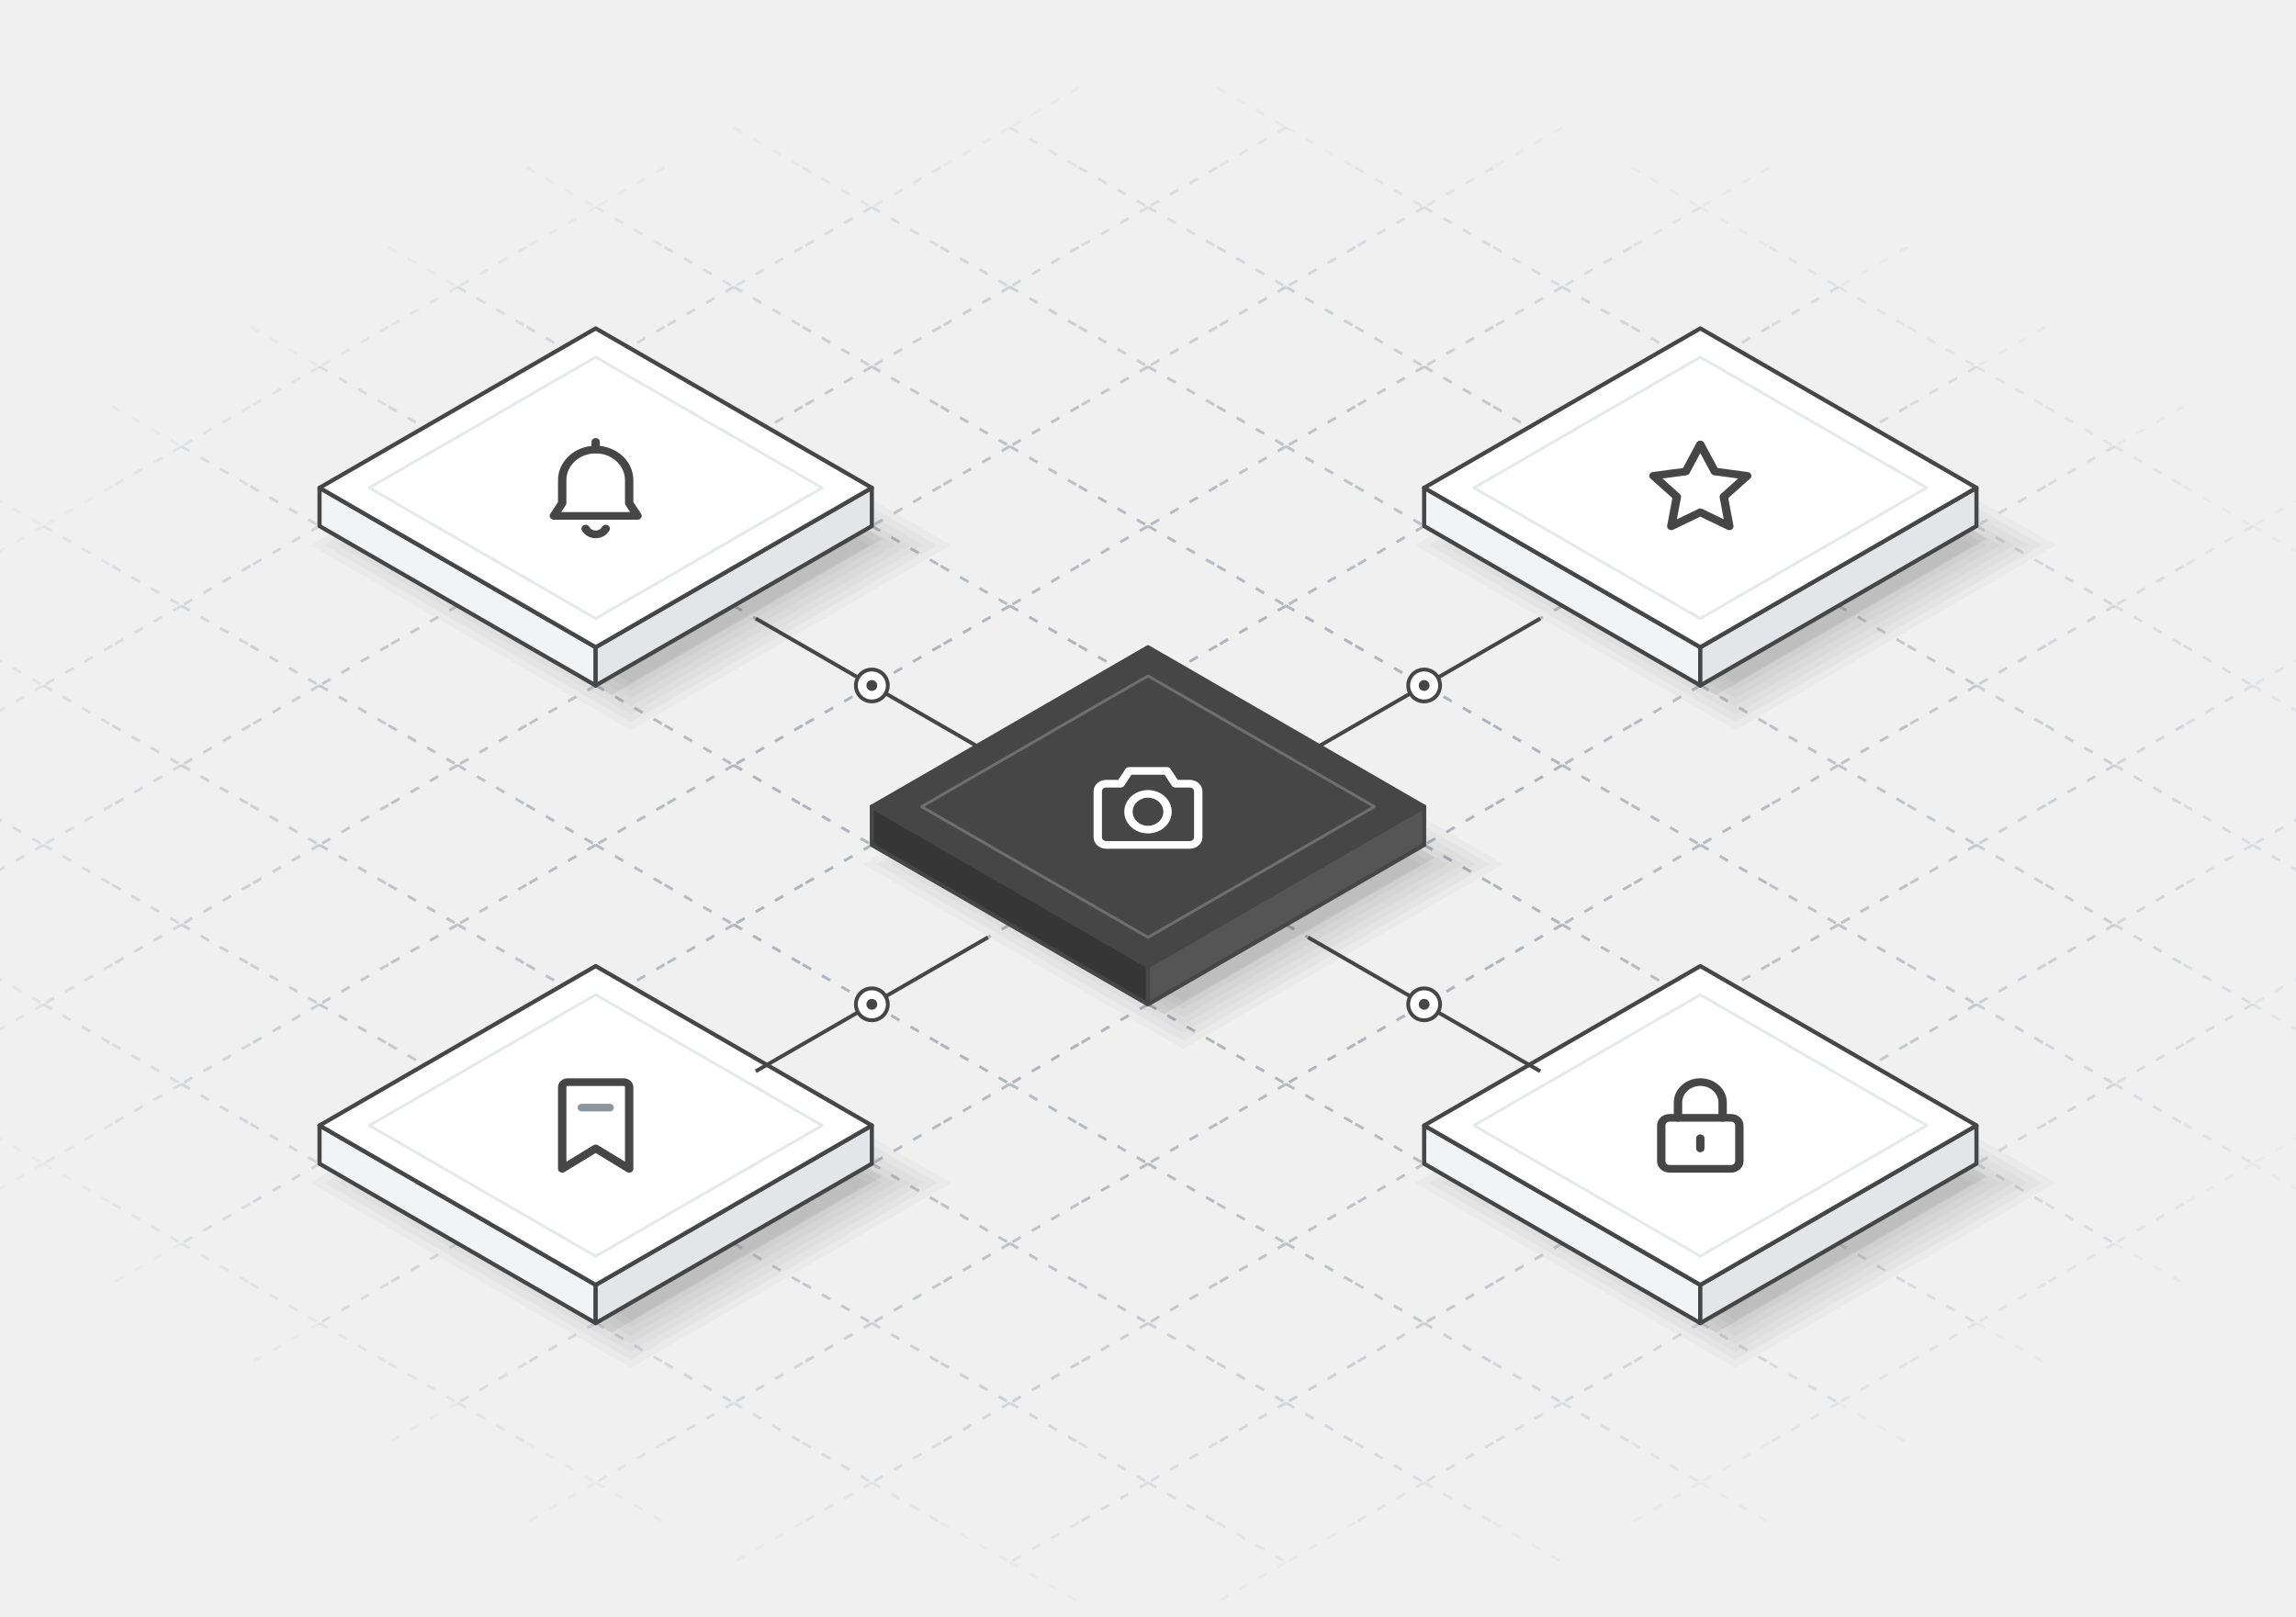
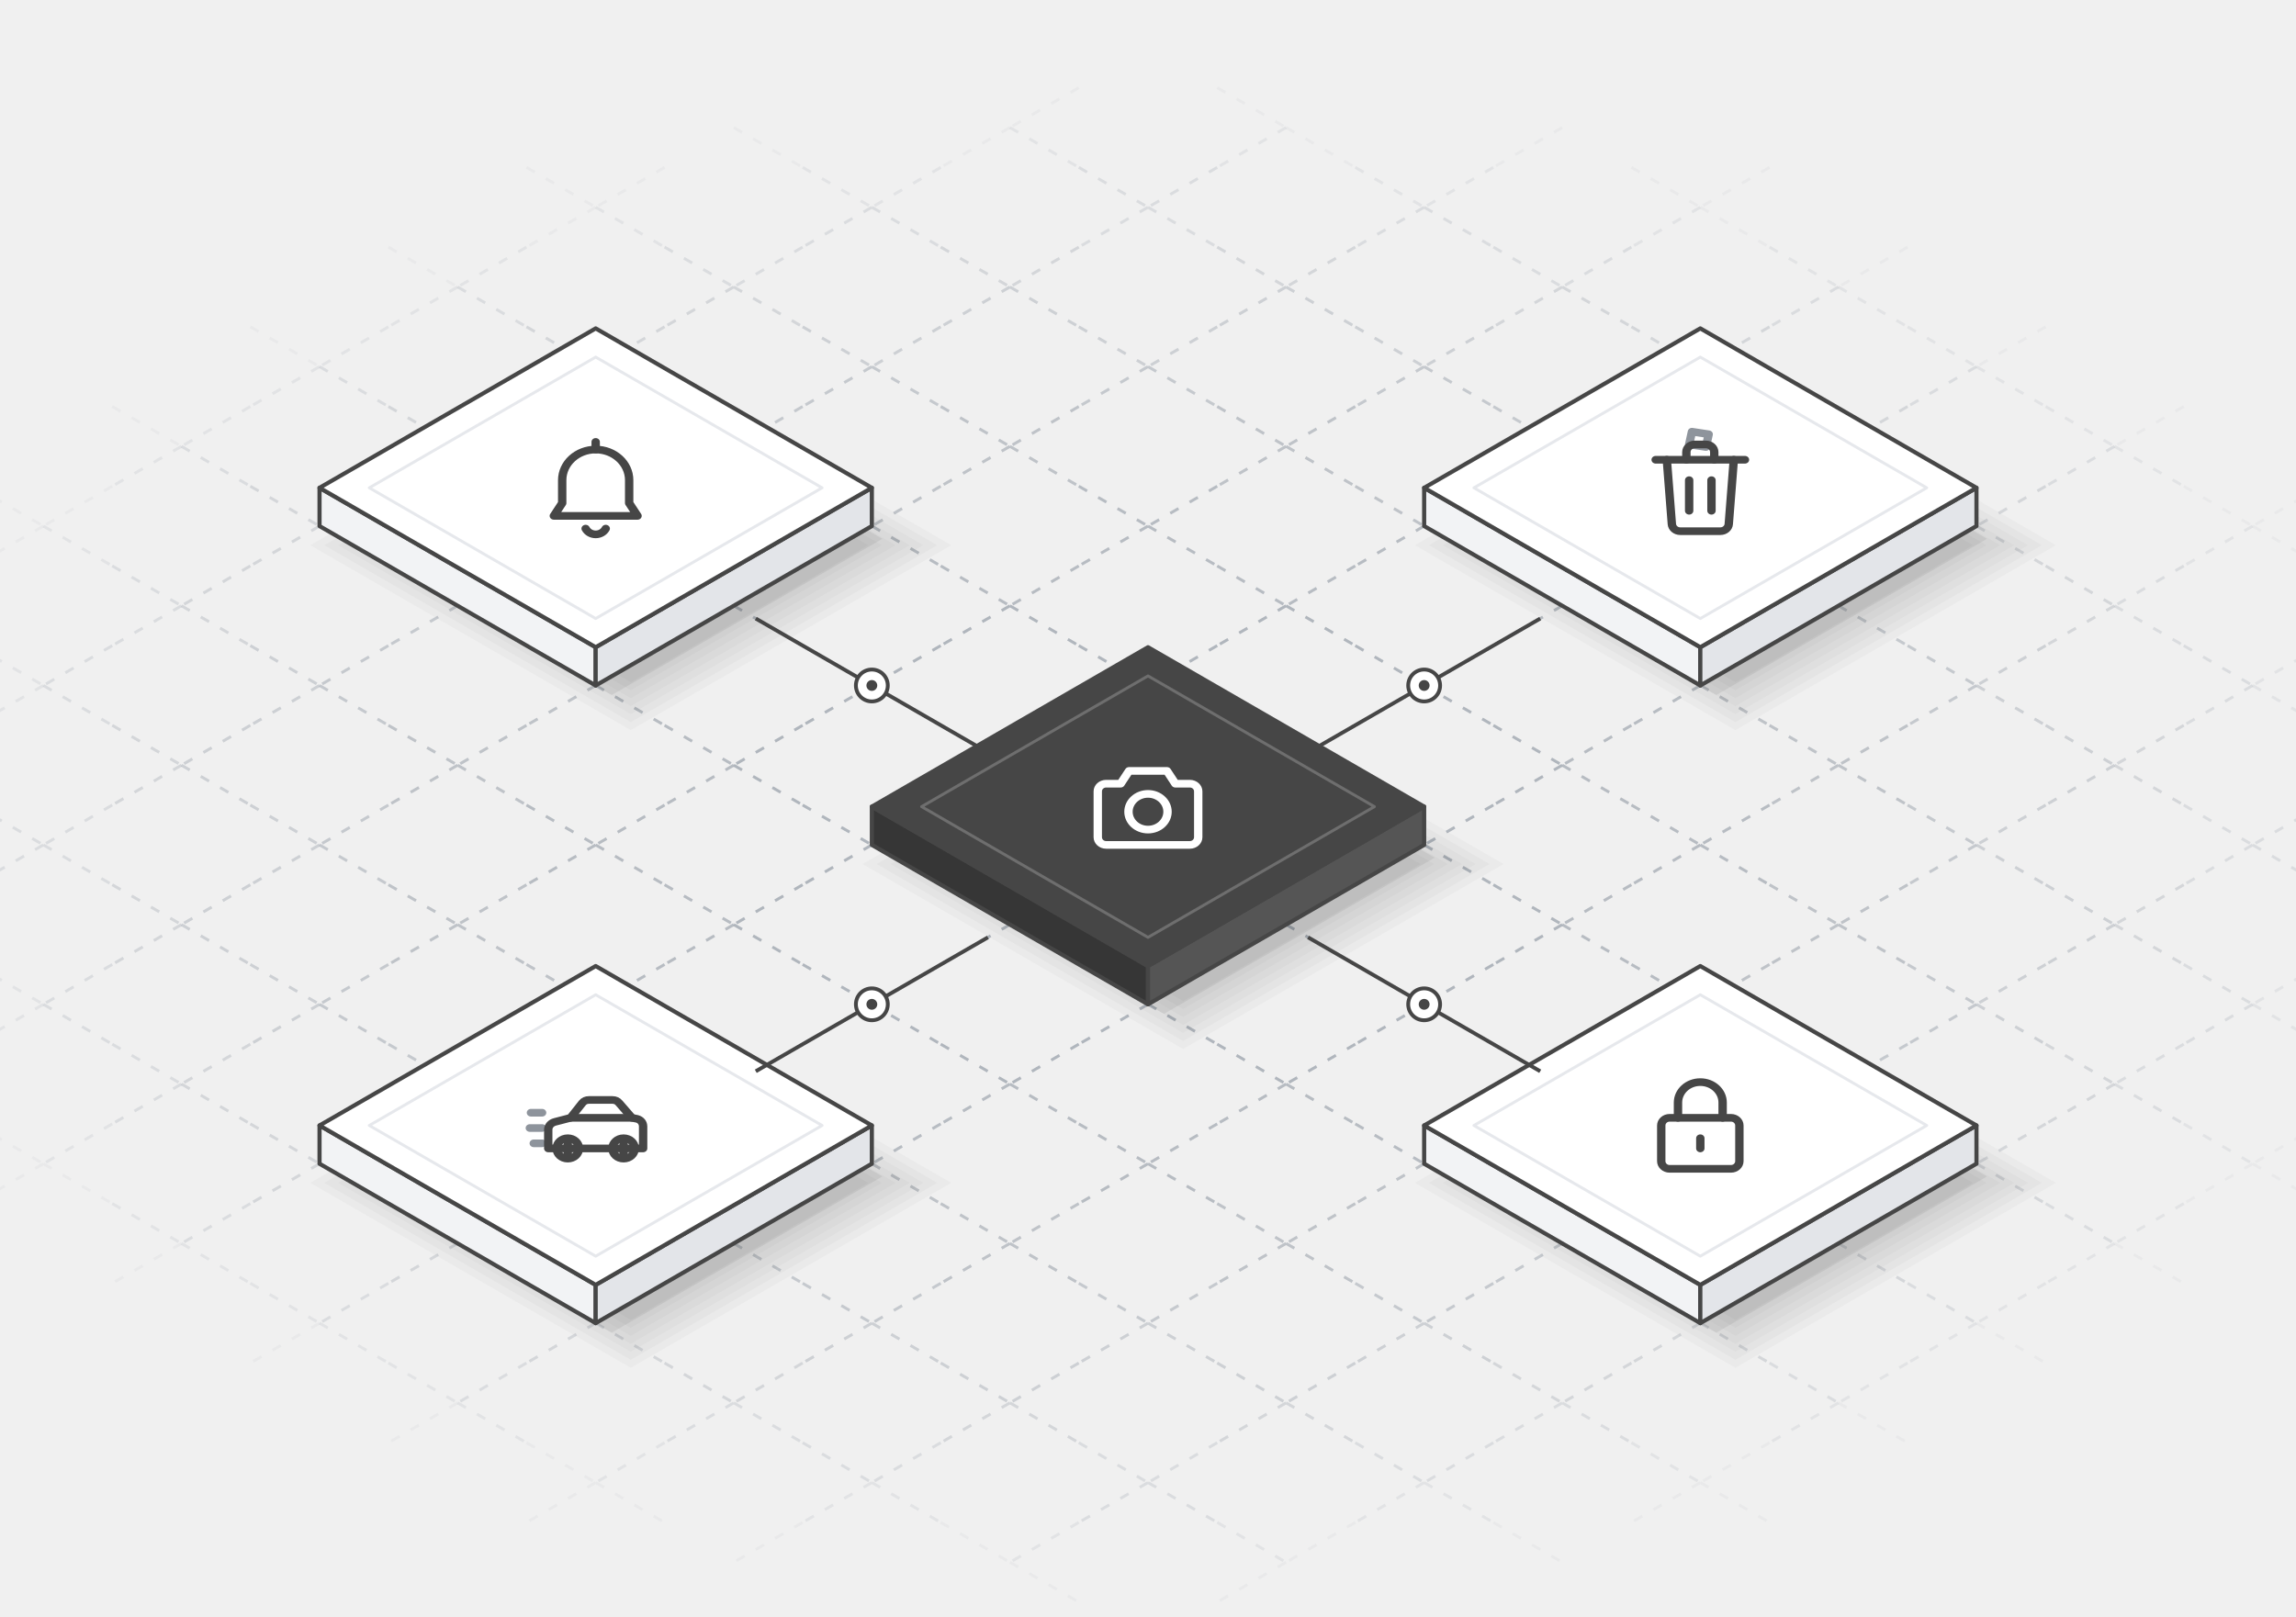
<svg xmlns="http://www.w3.org/2000/svg" viewBox="140 200 720 507" role="img">
  <style>
.ic{transform-box:fill-box;transform-origin:center;animation-duration:1.8s;animation-iteration-count:infinite;animation-timing-function:ease-in-out;animation-fill-mode:both}
.fly{animation-name:fly}.drop{animation-name:drop}.slide{animation-name:slide}.trackon{opacity:0;animation-name:trackon}.seg{animation-name:seg}.bell{animation-name:swing;transform-origin:50% 12%}.dot{animation-name:dotpop}.click{animation-name:click}.rip{opacity:0;animation-name:ripple}.slA{animation-name:slA}.slB{animation-name:slB}.slC{animation-name:slC}.unlock{animation-name:unlock}.twinkle{animation-name:twinkle}.spin{animation-name:spin}.trail{opacity:0;animation-name:trail}
.draw{stroke-dasharray:1;stroke-dashoffset:1;animation:draw 3.6s ease-in-out infinite both}
.floor{transform-box:fill-box;transform-origin:center;opacity:0;animation:floor 1.8s ease-out infinite}
.float{animation:float 4.5s ease-in-out infinite alternate}
@keyframes fly{0%{transform:translate(0,0);opacity:1}30.8%{transform:translate(16px,-16px);opacity:0}33%{transform:translate(-16px,16px);opacity:0}70.4%,100%{transform:translate(0,0);opacity:1}}
@keyframes trail{0%{opacity:0;transform:translate(0,0)}11%{opacity:.9}33%{opacity:0;transform:translate(9px,-9px)}100%{opacity:0}}
@keyframes drop{0%,100%{transform:translateY(0);opacity:1}22%{transform:translateY(7px);opacity:0}24.2%{transform:translateY(-8px);opacity:0}66%{transform:translateY(0);opacity:1}}
@keyframes slide{0%,100%{transform:translateX(0)}10%,28%{transform:translateX(11px)}38%{transform:translateX(0)}}
@keyframes trackon{0%,100%{opacity:0}10%,28%{opacity:1}38%{opacity:0}}
@keyframes seg{0%{opacity:.12}8%,76%{opacity:1}90%,100%{opacity:.12}}
@keyframes swing{0%,77%,100%{transform:rotate(0)}8.8%{transform:rotate(16deg)}19.8%{transform:rotate(-13deg)}30.8%{transform:rotate(10deg)}41.8%{transform:rotate(-7deg)}52.8%{transform:rotate(4deg)}63.8%{transform:rotate(-2deg)}}
@keyframes dotpop{0%,100%{transform:scale(1)}8.8%{transform:scale(0)}26.4%{transform:scale(1.5)}44%{transform:scale(1)}}
@keyframes click{0%,100%{transform:translate(0,0) scale(1)}8%{transform:translate(-7px,-7px) scale(1)}22%{transform:translate(0,0) scale(.86)}28%{transform:translate(0,0) scale(1)}}
@keyframes ripple{0%,20%{transform:scale(.5);opacity:0}24%{opacity:.9}38%,100%{transform:scale(1.9);opacity:0}}
@keyframes slA{0%,100%{transform:translateX(0)}12%,26%{transform:translateX(9px)}38%{transform:translateX(0)}}
@keyframes slB{0%,100%{transform:translateX(0)}12%,26%{transform:translateX(-8px)}38%{transform:translateX(0)}}
@keyframes slC{0%,100%{transform:translateX(0)}12%,26%{transform:translateX(7px)}38%{transform:translateX(0)}}
@keyframes unlock{0%,100%{transform:translateY(0)}22%,57.2%{transform:translateY(-4px)}79.2%{transform:translateY(0)}}
@keyframes twinkle{0%,100%{transform:scale(1) rotate(0)}33%{transform:scale(1.2) rotate(20deg)}66%{transform:scale(.94) rotate(0)}}
@keyframes spin{0%{transform:rotate(0)}30%{transform:rotate(360deg)}100%{transform:rotate(360deg)}}
@keyframes draw{0%{stroke-dashoffset:1}15%,70%{stroke-dashoffset:0}90%,100%{stroke-dashoffset:-1}}
@keyframes floor{0%{transform:scale(.3);opacity:0}5%{opacity:.7}45%,100%{transform:scale(1);opacity:0}}
@keyframes float{from{transform:translateY(0)}to{transform:translateY(-8px)}}

- .beat{animation-name:beat}.mark{animation-name:mark}.dotb{animation-name:dotb}.orbit{animation-name:orbit}
+ .beat{animation-name:beat}.mark{animation-name:mark}.t-lid1{animation-name:lid;transform-origin:0% 100%}.t-lid2{animation-name:lid;transform-origin:-110% 100%}.t-item{animation-name:itemfall}.t-body{animation-name:gulp;transform-origin:50% 0%}.car{animation-name:drift;transform-origin:50% 90%}.whl{animation-name:wheel}.skid{animation-name:skid}.skid.s2{animation-delay:.04s}.skid.s3{animation-delay:.08s}
+ @keyframes lid{0%,100%{transform:translateY(0) rotate(0)}12%,44%{transform:translateY(-1.5px) rotate(-38deg)}60%{transform:translateY(0) rotate(4deg)}72%{transform:translateY(0) rotate(0)}}
+ @keyframes itemfall{0%{opacity:0;transform:translateY(-6px) rotate(220deg)}8%{opacity:1;transform:translateY(-3px) rotate(170deg)}38%{opacity:1;transform:translateY(8px) rotate(0)}46%,100%{opacity:0;transform:translateY(10px) rotate(0)}}
+ @keyframes gulp{0%,40%,100%{transform:scaleY(1)}48%{transform:scaleY(.95)}58%{transform:scaleY(1)}}
+ @keyframes drift{0%,100%{transform:translate(0,0) rotate(0)}12%{transform:translate(-1px,0) rotate(-9deg)}42%{transform:translate(1px,0) rotate(-9deg)}58%{transform:translate(0,0) rotate(3deg)}70%{transform:translate(0,0) rotate(0)}}
+ @keyframes wheel{0%{opacity:0;transform:rotate(0)}4%{opacity:1}56%{opacity:1}62%,100%{opacity:0;transform:rotate(900deg)}}
+ @keyframes skid{0%,6%{opacity:0;stroke-dasharray:0 1}20%{opacity:1;stroke-dasharray:1 1}42%{opacity:1;stroke-dasharray:1 1;transform:translateX(-2px)}58%,100%{opacity:0;stroke-dasharray:1 1;transform:translateX(-2px)}}
+ .dotb{animation-name:dotb}.orbit{animation-name:orbit}
@keyframes beat{0%,88%,100%{transform:scale(1)}17.6%{transform:scale(1.22)}35.2%{transform:scale(.96)}52.8%{transform:scale(1.14)}70.4%{transform:scale(1)}}
@keyframes mark{0%,88%,100%{transform:translateY(0)}22%{transform:translateY(-3px)}44%{transform:translateY(0.8px)}66%{transform:translateY(0)}}
@keyframes dotb{0%,100%{transform:translateY(0)}17.6%{transform:translateY(-3.2px)}35.2%{transform:translateY(0)}}
@keyframes orbit{0%,100%{transform:translate(0,0)}8%{transform:translate(2.5px,-2px)}16%{transform:translate(0,-3.5px)}24%{transform:translate(-2.5px,-2px)}32%{transform:translate(0,0)}}
@media (prefers-reduced-motion:reduce){.ic,.draw,.floor,.float{animation:none}.draw{stroke-dashoffset:0}.seg{opacity:1}.trackon,.rip,.trail{opacity:0}}
</style>
  <path d="M348.4 252.5L326.8 265.0M326.8 265.0L305.1 277.5M175.2 352.5L153.6 365.0M153.6 365.0L131.9 377.5M651.6 252.5L673.2 265.0M673.2 265.0L694.9 277.5M824.8 352.5L846.4 365.0M846.4 365.0L868.1 377.5M478.3 227.5L456.7 240.0M456.7 240.0L435.0 252.5M131.9 427.5L110.3 440.0M110.3 440.0L88.6 452.5M521.7 227.5L543.3 240.0M543.3 240.0L565.0 252.5M868.1 427.5L889.7 440.0M889.7 440.0L911.4 452.5M629.9 240.0L608.3 252.5M131.9 527.5L110.3 540.0M370.1 240.0L391.7 252.5M868.1 527.5L889.7 540.0M694.9 252.5L673.2 265.0M153.6 565.0L131.9 577.5M305.1 252.5L326.8 265.0M846.4 565.0L868.1 577.5M738.2 277.5L716.5 290.0M196.9 590.0L175.2 602.5M261.8 277.5L283.5 290.0M803.1 590.0L824.8 602.5M781.5 302.5L759.8 315.0M240.2 615.0L218.5 627.5M218.5 302.5L240.2 315.0M759.8 615.0L781.5 627.5M824.8 327.5L803.1 340.0M283.5 640.0L261.8 652.5M175.2 327.5L196.9 340.0M716.5 640.0L738.2 652.5M868.1 352.5L846.4 365.0M326.8 665.0L305.1 677.5M131.9 352.5L153.6 365.0M673.2 665.0L694.9 677.5M889.7 390.0L868.1 402.5M391.7 677.5L370.1 690.0M110.3 390.0L131.9 402.5M608.3 677.5L629.9 690.0M911.4 477.5L889.7 490.0M889.7 490.0L868.1 502.5M565.0 677.5L543.3 690.0M543.3 690.0L521.7 702.5M88.6 477.5L110.3 490.0M110.3 490.0L131.9 502.5M435.0 677.5L456.7 690.0M456.7 690.0L478.3 702.5M868.1 552.5L846.4 565.0M846.4 565.0L824.8 577.5M694.9 652.5L673.2 665.0M673.2 665.0L651.6 677.5M131.9 552.5L153.6 565.0M153.6 565.0L175.2 577.5M305.1 652.5L326.8 665.0M326.8 665.0L348.4 677.5" stroke="#A9AFB7" stroke-width="0.9" stroke-dasharray="3 4" fill="none" opacity="0.1" />
  <path d="M305.1 277.5L283.5 290.0M283.5 290.0L261.8 302.5M261.8 302.5L240.2 315.0M240.2 315.0L218.5 327.5M218.5 327.5L196.9 340.0M196.9 340.0L175.2 352.5M694.9 277.5L716.5 290.0M716.5 290.0L738.2 302.5M738.2 302.5L759.8 315.0M759.8 315.0L781.5 327.5M781.5 327.5L803.1 340.0M803.1 340.0L824.8 352.5M435.0 252.5L413.4 265.0M153.6 415.0L131.9 427.5M565.0 252.5L586.6 265.0M846.4 415.0L868.1 427.5M543.3 240.0L521.7 252.5M131.9 477.5L110.3 490.0M456.7 240.0L478.3 252.5M868.1 477.5L889.7 490.0M608.3 252.5L586.6 265.0M153.6 515.0L131.9 527.5M391.7 252.5L413.4 265.0M846.4 515.0L868.1 527.5M673.2 265.0L651.6 277.5M175.2 552.5L153.6 565.0M326.8 265.0L348.4 277.5M824.8 552.5L846.4 565.0M846.4 365.0L824.8 377.5M348.4 652.5L326.8 665.0M153.6 365.0L175.2 377.5M651.6 652.5L673.2 665.0M868.1 402.5L846.4 415.0M413.4 665.0L391.7 677.5M131.9 402.5L153.6 415.0M586.6 665.0L608.3 677.5M889.7 440.0L868.1 452.5M478.3 677.5L456.7 690.0M110.3 440.0L131.9 452.5M521.7 677.5L543.3 690.0M868.1 502.5L846.4 515.0M586.6 665.0L565.0 677.5M131.9 502.5L153.6 515.0M413.4 665.0L435.0 677.5M824.8 577.5L803.1 590.0M803.1 590.0L781.5 602.5M781.5 602.5L759.8 615.0M759.8 615.0L738.2 627.5M738.2 627.5L716.5 640.0M716.5 640.0L694.9 652.5M175.2 577.5L196.9 590.0M196.9 590.0L218.5 602.5M218.5 602.5L240.2 615.0M240.2 615.0L261.8 627.5M261.8 627.5L283.5 640.0M283.5 640.0L305.1 652.5" stroke="#A9AFB7" stroke-width="0.9" stroke-dasharray="3 4" fill="none" opacity="0.2" />
  <path d="M413.4 265.0L391.7 277.5M391.7 277.5L370.1 290.0M196.9 390.0L175.2 402.5M175.2 402.5L153.6 415.0M586.6 265.0L608.3 277.5M608.3 277.5L629.9 290.0M803.1 390.0L824.8 402.5M824.8 402.5L846.4 415.0M521.7 252.5L500.0 265.0M500.0 265.0L478.3 277.5M175.2 452.5L153.6 465.0M153.6 465.0L131.9 477.5M478.3 252.5L500.0 265.0M500.0 265.0L521.7 277.5M824.8 452.5L846.4 465.0M846.4 465.0L868.1 477.5M586.6 265.0L565.0 277.5M175.2 502.5L153.6 515.0M413.4 265.0L435.0 277.5M824.8 502.5L846.4 515.0M651.6 277.5L629.9 290.0M196.9 540.0L175.2 552.5M348.4 277.5L370.1 290.0M803.1 540.0L824.8 552.5M716.5 290.0L694.9 302.5M218.5 577.5L196.9 590.0M283.5 290.0L305.1 302.5M781.5 577.5L803.1 590.0M759.8 315.0L738.2 327.5M261.8 602.5L240.2 615.0M240.2 315.0L261.8 327.5M738.2 602.5L759.8 615.0M803.1 340.0L781.5 352.5M305.1 627.5L283.5 640.0M196.9 340.0L218.5 352.5M694.9 627.5L716.5 640.0M824.8 377.5L803.1 390.0M370.1 640.0L348.4 652.5M175.2 377.5L196.9 390.0M629.9 640.0L651.6 652.5M846.4 415.0L824.8 427.5M435.0 652.5L413.4 665.0M153.6 415.0L175.2 427.5M565.0 652.5L586.6 665.0M868.1 452.5L846.4 465.0M846.4 465.0L824.8 477.5M521.7 652.5L500.0 665.0M500.0 665.0L478.3 677.5M131.9 452.5L153.6 465.0M153.6 465.0L175.2 477.5M478.3 652.5L500.0 665.0M500.0 665.0L521.7 677.5M846.4 515.0L824.8 527.5M824.8 527.5L803.1 540.0M629.9 640.0L608.3 652.5M608.3 652.5L586.6 665.0M153.6 515.0L175.2 527.5M175.2 527.5L196.9 540.0M370.1 640.0L391.7 652.5M391.7 652.5L413.4 665.0" stroke="#A9AFB7" stroke-width="0.9" stroke-dasharray="3 4" fill="none" opacity="0.3" />
  <path d="M370.1 290.0L348.4 302.5M348.4 302.5L326.8 315.0M326.8 315.0L305.1 327.5M305.1 327.5L283.5 340.0M283.5 340.0L261.8 352.5M261.8 352.5L240.2 365.0M240.2 365.0L218.5 377.5M218.5 377.5L196.9 390.0M629.9 290.0L651.6 302.5M651.6 302.5L673.2 315.0M673.2 315.0L694.9 327.5M694.9 327.5L716.5 340.0M716.5 340.0L738.2 352.5M738.2 352.5L759.8 365.0M759.8 365.0L781.5 377.5M781.5 377.5L803.1 390.0M478.3 277.5L456.7 290.0M196.9 440.0L175.2 452.5M521.7 277.5L543.3 290.0M803.1 440.0L824.8 452.5M565.0 277.5L543.3 290.0M196.9 490.0L175.2 502.5M435.0 277.5L456.7 290.0M803.1 490.0L824.8 502.5M629.9 290.0L608.3 302.5M218.5 527.5L196.9 540.0M370.1 290.0L391.7 302.5M781.5 527.5L803.1 540.0M694.9 302.5L673.2 315.0M240.2 565.0L218.5 577.5M305.1 302.5L326.8 315.0M759.8 565.0L781.5 577.5M738.2 327.5L716.5 340.0M283.5 590.0L261.8 602.5M261.8 327.5L283.5 340.0M716.5 590.0L738.2 602.5M781.5 352.5L759.8 365.0M326.8 615.0L305.1 627.5M218.5 352.5L240.2 365.0M673.2 615.0L694.9 627.5M803.1 390.0L781.5 402.5M391.7 627.5L370.1 640.0M196.9 390.0L218.5 402.5M608.3 627.5L629.9 640.0M824.8 427.5L803.1 440.0M456.7 640.0L435.0 652.5M175.2 427.5L196.9 440.0M543.3 640.0L565.0 652.5M824.8 477.5L803.1 490.0M543.3 640.0L521.7 652.5M175.2 477.5L196.9 490.0M456.7 640.0L478.3 652.5M803.1 540.0L781.5 552.5M781.5 552.5L759.8 565.0M759.8 565.0L738.2 577.5M738.2 577.5L716.5 590.0M716.5 590.0L694.9 602.5M694.9 602.5L673.2 615.0M673.2 615.0L651.6 627.5M651.6 627.5L629.9 640.0M196.9 540.0L218.5 552.5M218.5 552.5L240.2 565.0M240.2 565.0L261.8 577.5M261.8 577.5L283.5 590.0M283.5 590.0L305.1 602.5M305.1 602.5L326.8 615.0M326.8 615.0L348.4 627.5M348.4 627.5L370.1 640.0" stroke="#A9AFB7" stroke-width="0.9" stroke-dasharray="3 4" fill="none" opacity="0.4" />
  <path d="M456.7 290.0L435.0 302.5M435.0 302.5L413.4 315.0M240.2 415.0L218.5 427.5M218.5 427.5L196.9 440.0M543.3 290.0L565.0 302.5M565.0 302.5L586.6 315.0M759.8 415.0L781.5 427.5M781.5 427.5L803.1 440.0M543.3 290.0L521.7 302.5M521.7 302.5L500.0 315.0M240.2 465.0L218.5 477.5M218.5 477.5L196.9 490.0M456.7 290.0L478.3 302.5M478.3 302.5L500.0 315.0M759.8 465.0L781.5 477.5M781.5 477.5L803.1 490.0M608.3 302.5L586.6 315.0M240.2 515.0L218.5 527.5M391.7 302.5L413.4 315.0M759.8 515.0L781.5 527.5M673.2 315.0L651.6 327.5M261.8 552.5L240.2 565.0M326.8 315.0L348.4 327.5M738.2 552.5L759.8 565.0M716.5 340.0L694.9 352.5M305.1 577.5L283.5 590.0M283.5 340.0L305.1 352.5M694.9 577.5L716.5 590.0M759.8 365.0L738.2 377.5M348.4 602.5L326.8 615.0M240.2 365.0L261.8 377.5M651.6 602.5L673.2 615.0M781.5 402.5L759.8 415.0M413.4 615.0L391.7 627.5M218.5 402.5L240.2 415.0M586.6 615.0L608.3 627.5M803.1 440.0L781.5 452.5M781.5 452.5L759.8 465.0M500.0 615.0L478.3 627.5M478.3 627.5L456.7 640.0M196.9 440.0L218.5 452.5M218.5 452.5L240.2 465.0M500.0 615.0L521.7 627.5M521.7 627.5L543.3 640.0M803.1 490.0L781.5 502.5M781.5 502.5L759.8 515.0M586.6 615.0L565.0 627.5M565.0 627.5L543.3 640.0M196.9 490.0L218.5 502.5M218.5 502.5L240.2 515.0M413.4 615.0L435.0 627.5M435.0 627.5L456.7 640.0" stroke="#A9AFB7" stroke-width="0.9" stroke-dasharray="3 4" fill="none" opacity="0.5" />
  <path d="M413.4 315.0L391.7 327.5M391.7 327.5L370.1 340.0M370.1 340.0L348.4 352.5M348.4 352.5L326.8 365.0M326.8 365.0L305.1 377.5M305.1 377.5L283.5 390.0M283.5 390.0L261.8 402.5M261.8 402.5L240.2 415.0M586.6 315.0L608.3 327.5M608.3 327.5L629.9 340.0M629.9 340.0L651.6 352.5M651.6 352.5L673.2 365.0M673.2 365.0L694.9 377.5M694.9 377.5L716.5 390.0M716.5 390.0L738.2 402.5M738.2 402.5L759.8 415.0M500.0 315.0L478.3 327.5M261.8 452.5L240.2 465.0M500.0 315.0L521.7 327.5M738.2 452.5L759.8 465.0M586.6 315.0L565.0 327.5M261.8 502.5L240.2 515.0M413.4 315.0L435.0 327.5M738.2 502.5L759.8 515.0M651.6 327.5L629.9 340.0M629.9 340.0L608.3 352.5M305.1 527.5L283.5 540.0M283.5 540.0L261.8 552.5M348.4 327.5L370.1 340.0M370.1 340.0L391.7 352.5M694.9 527.5L716.5 540.0M716.5 540.0L738.2 552.5M694.9 352.5L673.2 365.0M326.8 565.0L305.1 577.5M305.1 352.5L326.8 365.0M673.2 565.0L694.9 577.5M738.2 377.5L716.5 390.0M716.5 390.0L694.9 402.5M391.7 577.5L370.1 590.0M370.1 590.0L348.4 602.5M261.8 377.5L283.5 390.0M283.5 390.0L305.1 402.5M608.3 577.5L629.9 590.0M629.9 590.0L651.6 602.5M759.8 415.0L738.2 427.5M435.0 602.5L413.4 615.0M240.2 415.0L261.8 427.5M565.0 602.5L586.6 615.0M759.8 465.0L738.2 477.5M521.7 602.5L500.0 615.0M240.2 465.0L261.8 477.5M478.3 602.5L500.0 615.0M759.8 515.0L738.2 527.5M738.2 527.5L716.5 540.0M716.5 540.0L694.9 552.5M694.9 552.5L673.2 565.0M673.2 565.0L651.6 577.5M651.6 577.5L629.9 590.0M629.9 590.0L608.3 602.5M608.3 602.5L586.6 615.0M240.2 515.0L261.8 527.5M261.8 527.5L283.5 540.0M283.5 540.0L305.1 552.5M305.1 552.5L326.8 565.0M326.8 565.0L348.4 577.5M348.4 577.5L370.1 590.0M370.1 590.0L391.7 602.5M391.7 602.5L413.4 615.0" stroke="#A9AFB7" stroke-width="0.9" stroke-dasharray="3 4" fill="none" opacity="0.6" />
  <path d="M478.3 327.5L456.7 340.0M456.7 340.0L435.0 352.5M435.0 352.5L413.4 365.0M326.8 415.0L305.1 427.5M305.1 427.5L283.5 440.0M283.5 440.0L261.8 452.5M521.7 327.5L543.3 340.0M543.3 340.0L565.0 352.5M565.0 352.5L586.6 365.0M673.2 415.0L694.9 427.5M694.9 427.5L716.5 440.0M716.5 440.0L738.2 452.5M565.0 327.5L543.3 340.0M543.3 340.0L521.7 352.5M305.1 477.5L283.5 490.0M283.5 490.0L261.8 502.5M435.0 327.5L456.7 340.0M456.7 340.0L478.3 352.5M694.9 477.5L716.5 490.0M716.5 490.0L738.2 502.5M608.3 352.5L586.6 365.0M326.8 515.0L305.1 527.5M391.7 352.5L413.4 365.0M673.2 515.0L694.9 527.5M673.2 365.0L651.6 377.5M651.6 377.5L629.9 390.0M370.1 540.0L348.4 552.5M348.4 552.5L326.8 565.0M326.8 365.0L348.4 377.5M348.4 377.5L370.1 390.0M629.9 540.0L651.6 552.5M651.6 552.5L673.2 565.0M694.9 402.5L673.2 415.0M413.4 565.0L391.7 577.5M305.1 402.5L326.8 415.0M586.6 565.0L608.3 577.5M738.2 427.5L716.5 440.0M716.5 440.0L694.9 452.5M478.3 577.5L456.7 590.0M456.7 590.0L435.0 602.5M261.8 427.5L283.5 440.0M283.5 440.0L305.1 452.5M521.7 577.5L543.3 590.0M543.3 590.0L565.0 602.5M738.2 477.5L716.5 490.0M716.5 490.0L694.9 502.5M694.9 502.5L673.2 515.0M586.6 565.0L565.0 577.5M565.0 577.5L543.3 590.0M543.3 590.0L521.7 602.5M261.8 477.5L283.5 490.0M283.5 490.0L305.1 502.5M305.1 502.5L326.8 515.0M413.4 565.0L435.0 577.5M435.0 577.5L456.7 590.0M456.7 590.0L478.3 602.5" stroke="#A9AFB7" stroke-width="0.9" stroke-dasharray="3 4" fill="none" opacity="0.7" />
  <path d="M413.4 365.0L391.7 377.5M391.7 377.5L370.1 390.0M370.1 390.0L348.4 402.5M348.4 402.5L326.8 415.0M586.6 365.0L608.3 377.5M608.3 377.5L629.9 390.0M629.9 390.0L651.6 402.5M651.6 402.5L673.2 415.0M521.7 352.5L500.0 365.0M500.0 365.0L478.3 377.5M478.3 377.5L456.7 390.0M370.1 440.0L348.4 452.5M348.4 452.5L326.8 465.0M326.8 465.0L305.1 477.5M478.3 352.5L500.0 365.0M500.0 365.0L521.7 377.5M521.7 377.5L543.3 390.0M629.9 440.0L651.6 452.5M651.6 452.5L673.2 465.0M673.2 465.0L694.9 477.5M586.6 365.0L565.0 377.5M565.0 377.5L543.3 390.0M370.1 490.0L348.4 502.5M348.4 502.5L326.8 515.0M413.4 365.0L435.0 377.5M435.0 377.5L456.7 390.0M629.9 490.0L651.6 502.5M651.6 502.5L673.2 515.0M629.9 390.0L608.3 402.5M608.3 402.5L586.6 415.0M413.4 515.0L391.7 527.5M391.7 527.5L370.1 540.0M370.1 390.0L391.7 402.5M391.7 402.5L413.4 415.0M586.6 515.0L608.3 527.5M608.3 527.5L629.9 540.0M673.2 415.0L651.6 427.5M651.6 427.5L629.9 440.0M456.7 540.0L435.0 552.5M435.0 552.5L413.4 565.0M326.8 415.0L348.4 427.5M348.4 427.5L370.1 440.0M543.3 540.0L565.0 552.5M565.0 552.5L586.6 565.0M694.9 452.5L673.2 465.0M673.2 465.0L651.6 477.5M651.6 477.5L629.9 490.0M543.3 540.0L521.7 552.5M521.7 552.5L500.0 565.0M500.0 565.0L478.3 577.5M305.1 452.5L326.8 465.0M326.8 465.0L348.4 477.5M348.4 477.5L370.1 490.0M456.7 540.0L478.3 552.5M478.3 552.5L500.0 565.0M500.0 565.0L521.7 577.5M673.2 515.0L651.6 527.5M651.6 527.5L629.9 540.0M629.9 540.0L608.3 552.5M608.3 552.5L586.6 565.0M326.8 515.0L348.4 527.5M348.4 527.5L370.1 540.0M370.1 540.0L391.7 552.5M391.7 552.5L413.4 565.0" stroke="#A9AFB7" stroke-width="0.9" stroke-dasharray="3 4" fill="none" opacity="0.8" />
  <path d="M456.7 390.0L435.0 402.5M435.0 402.5L413.4 415.0M413.4 415.0L391.7 427.5M391.7 427.5L370.1 440.0M543.3 390.0L565.0 402.5M565.0 402.5L586.6 415.0M586.6 415.0L608.3 427.5M608.3 427.5L629.9 440.0M543.3 390.0L521.7 402.5M521.7 402.5L500.0 415.0M500.0 415.0L478.3 427.5M478.3 427.5L456.7 440.0M456.7 440.0L435.0 452.5M435.0 452.5L413.4 465.0M413.4 465.0L391.7 477.5M391.7 477.5L370.1 490.0M456.7 390.0L478.3 402.5M478.3 402.5L500.0 415.0M500.0 415.0L521.7 427.5M521.7 427.5L543.3 440.0M543.3 440.0L565.0 452.5M565.0 452.5L586.6 465.0M586.6 465.0L608.3 477.5M608.3 477.5L629.9 490.0M586.6 415.0L565.0 427.5M565.0 427.5L543.3 440.0M543.3 440.0L521.7 452.5M521.7 452.5L500.0 465.0M500.0 465.0L478.3 477.5M478.3 477.5L456.7 490.0M456.7 490.0L435.0 502.5M435.0 502.5L413.4 515.0M413.4 415.0L435.0 427.5M435.0 427.5L456.7 440.0M456.7 440.0L478.3 452.5M478.3 452.5L500.0 465.0M500.0 465.0L521.7 477.5M521.7 477.5L543.3 490.0M543.3 490.0L565.0 502.5M565.0 502.5L586.6 515.0M629.9 440.0L608.3 452.5M608.3 452.5L586.6 465.0M586.6 465.0L565.0 477.5M565.0 477.5L543.3 490.0M543.3 490.0L521.7 502.5M521.7 502.5L500.0 515.0M500.0 515.0L478.3 527.5M478.3 527.5L456.7 540.0M370.1 440.0L391.7 452.5M391.7 452.5L413.4 465.0M413.4 465.0L435.0 477.5M435.0 477.5L456.7 490.0M456.7 490.0L478.3 502.5M478.3 502.5L500.0 515.0M500.0 515.0L521.7 527.5M521.7 527.5L543.3 540.0M629.9 490.0L608.3 502.5M608.3 502.5L586.6 515.0M586.6 515.0L565.0 527.5M565.0 527.5L543.3 540.0M370.1 490.0L391.7 502.5M391.7 502.5L413.4 515.0M413.4 515.0L435.0 527.5M435.0 527.5L456.7 540.0" stroke="#A9AFB7" stroke-width="0.9" stroke-dasharray="3 4" fill="none" opacity="0.9" />
  <g transform="translate(500.0 465.0) matrix(0.8660254 0.5 -0.8660254 0.5 0 0)">
    <circle class="floor" r="190" fill="none" stroke="#464646" stroke-width="1.1" opacity="0" />
  </g>
  <polygon points="511.0,428.0 585.5,471.0 511.0,514.0 436.5,471.0" fill="#14161A" fill-opacity="0.024" />
  <polygon points="511.0,425.5 589.8,471.0 511.0,516.5 432.2,471.0" fill="#14161A" fill-opacity="0.024" />
  <polygon points="511.0,423.0 594.1,471.0 511.0,519.0 427.9,471.0" fill="#14161A" fill-opacity="0.024" />
  <polygon points="511.0,420.5 598.5,471.0 511.0,521.5 423.5,471.0" fill="#14161A" fill-opacity="0.024" />
  <polygon points="511.0,418.0 602.8,471.0 511.0,524.0 419.2,471.0" fill="#14161A" fill-opacity="0.024" />
  <polygon points="511.0,415.5 607.1,471.0 511.0,526.5 414.9,471.0" fill="#14161A" fill-opacity="0.024" />
  <polygon points="511.0,413.0 611.5,471.0 511.0,529.0 410.5,471.0" fill="#14161A" fill-opacity="0.024" />
  <polygon points="505.0,420.0 589.9,469.0 505.0,518.0 420.1,469.0" fill="#14161A" fill-opacity="0.07" />
  <polygon points="337.8,328.0 412.3,371.0 337.8,414.0 263.3,371.0" fill="#14161A" fill-opacity="0.024" />
  <polygon points="337.8,325.5 416.6,371.0 337.8,416.5 259.0,371.0" fill="#14161A" fill-opacity="0.024" />
  <polygon points="337.8,323.0 420.9,371.0 337.8,419.0 254.7,371.0" fill="#14161A" fill-opacity="0.024" />
  <polygon points="337.8,320.5 425.3,371.0 337.8,421.5 250.3,371.0" fill="#14161A" fill-opacity="0.024" />
  <polygon points="337.8,318.0 429.6,371.0 337.8,424.0 246.0,371.0" fill="#14161A" fill-opacity="0.024" />
  <polygon points="337.8,315.5 433.9,371.0 337.8,426.5 241.7,371.0" fill="#14161A" fill-opacity="0.024" />
  <polygon points="337.8,313.0 438.3,371.0 337.8,429.0 237.3,371.0" fill="#14161A" fill-opacity="0.024" />
  <polygon points="331.8,320.0 416.7,369.0 331.8,418.0 246.9,369.0" fill="#14161A" fill-opacity="0.07" />
  <polygon points="684.2,328.0 758.7,371.0 684.2,414.0 609.7,371.0" fill="#14161A" fill-opacity="0.024" />
  <polygon points="684.2,325.5 763.0,371.0 684.2,416.5 605.4,371.0" fill="#14161A" fill-opacity="0.024" />
  <polygon points="684.2,323.0 767.3,371.0 684.2,419.0 601.1,371.0" fill="#14161A" fill-opacity="0.024" />
  <polygon points="684.2,320.5 771.7,371.0 684.2,421.5 596.7,371.0" fill="#14161A" fill-opacity="0.024" />
  <polygon points="684.2,318.0 776.0,371.0 684.2,424.0 592.4,371.0" fill="#14161A" fill-opacity="0.024" />
  <polygon points="684.2,315.5 780.3,371.0 684.2,426.5 588.1,371.0" fill="#14161A" fill-opacity="0.024" />
  <polygon points="684.2,313.0 784.7,371.0 684.2,429.0 583.7,371.0" fill="#14161A" fill-opacity="0.024" />
  <polygon points="678.2,320.0 763.1,369.0 678.2,418.0 593.3,369.0" fill="#14161A" fill-opacity="0.07" />
  <polygon points="684.2,528.0 758.7,571.0 684.2,614.0 609.7,571.0" fill="#14161A" fill-opacity="0.024" />
  <polygon points="684.2,525.5 763.0,571.0 684.2,616.5 605.4,571.0" fill="#14161A" fill-opacity="0.024" />
  <polygon points="684.2,523.0 767.3,571.0 684.2,619.0 601.1,571.0" fill="#14161A" fill-opacity="0.024" />
  <polygon points="684.2,520.5 771.7,571.0 684.2,621.5 596.7,571.0" fill="#14161A" fill-opacity="0.024" />
  <polygon points="684.2,518.0 776.0,571.0 684.2,624.0 592.4,571.0" fill="#14161A" fill-opacity="0.024" />
  <polygon points="684.2,515.5 780.3,571.0 684.2,626.5 588.1,571.0" fill="#14161A" fill-opacity="0.024" />
  <polygon points="684.2,513.0 784.7,571.0 684.2,629.0 583.7,571.0" fill="#14161A" fill-opacity="0.024" />
  <polygon points="678.2,520.0 763.1,569.0 678.2,618.0 593.3,569.0" fill="#14161A" fill-opacity="0.07" />
  <polygon points="337.8,528.0 412.3,571.0 337.8,614.0 263.3,571.0" fill="#14161A" fill-opacity="0.024" />
  <polygon points="337.8,525.5 416.6,571.0 337.8,616.5 259.0,571.0" fill="#14161A" fill-opacity="0.024" />
  <polygon points="337.8,523.0 420.9,571.0 337.8,619.0 254.7,571.0" fill="#14161A" fill-opacity="0.024" />
  <polygon points="337.8,520.5 425.3,571.0 337.8,621.5 250.3,571.0" fill="#14161A" fill-opacity="0.024" />
  <polygon points="337.8,518.0 429.6,571.0 337.8,624.0 246.0,571.0" fill="#14161A" fill-opacity="0.024" />
  <polygon points="337.8,515.5 433.9,571.0 337.8,626.5 241.7,571.0" fill="#14161A" fill-opacity="0.024" />
  <polygon points="337.8,513.0 438.3,571.0 337.8,629.0 237.3,571.0" fill="#14161A" fill-opacity="0.024" />
  <polygon points="331.8,520.0 416.7,569.0 331.8,618.0 246.9,569.0" fill="#14161A" fill-opacity="0.07" />
  <polygon points="240.2,353.0 326.8,403.0 326.8,415.0 240.2,365.0" fill="#F2F3F5" stroke="#464646" stroke-width="1.3" stroke-linejoin="round" />
  <polygon points="326.8,403.0 413.4,353.0 413.4,365.0 326.8,415.0" fill="#E3E5E9" stroke="#464646" stroke-width="1.3" stroke-linejoin="round" />
  <polygon points="326.8,303.0 413.4,353.0 326.8,403.0 240.2,353.0" fill="#FFFFFF" stroke="#464646" stroke-width="1.3" stroke-linejoin="round" />
  <polygon points="326.8,312.0 397.8,353.0 326.8,394.0 255.8,353.0" fill="none" stroke="#E6E8EC" stroke-width="0.9" stroke-linejoin="round" />
  <g transform="translate(326.8 353) scale(1.75 1.6) translate(-12 -12)" fill="none" stroke-width="1.5" stroke-linecap="round" stroke-linejoin="round">
    <g class="ic bell" style="animation-delay:0.1s">
      <path d="M12 3V4.5" stroke="#464646" />
      <path d="M6 10.5A6 6 0 0 1 18 10.5V15L19.5 17.5H4.5L6 15Z" stroke="#464646" />
    </g>
    <path class="ic dot" d="M10.2 20A2 2 0 0 0 13.8 20" stroke="#464646" style="animation-delay:0.1s" />
  </g>
  <polygon points="586.6,353.0 673.2,403.0 673.2,415.0 586.6,365.0" fill="#F2F3F5" stroke="#464646" stroke-width="1.3" stroke-linejoin="round" />
  <polygon points="673.2,403.0 759.8,353.0 759.8,365.0 673.2,415.0" fill="#E3E5E9" stroke="#464646" stroke-width="1.3" stroke-linejoin="round" />
  <polygon points="673.2,303.0 759.8,353.0 673.2,403.0 586.6,353.0" fill="#FFFFFF" stroke="#464646" stroke-width="1.3" stroke-linejoin="round" />
  <polygon points="673.2,312.0 744.2,353.0 673.2,394.0 602.2,353.0" fill="none" stroke="#E6E8EC" stroke-width="0.9" stroke-linejoin="round" />
  <g transform="translate(673.2 353) scale(1.75 1.6) translate(-12 -12)" fill="none" stroke-width="1.5" stroke-linecap="round" stroke-linejoin="round">
-     <path class="ic twinkle" d="M12 3.5L14.6 8.8L20.4 9.65L16.2 13.75L17.2 19.55L12 16.8L6.8 19.55L7.8 13.75L3.6 9.65L9.4 8.8Z" stroke="#464646" style="animation-delay:0.1s" />
+     <path class="ic t-item" d="M10.5 1L13.5 1.5L13 4L10 3.5Z" stroke="#8E949C" />
+     <path class="ic t-lid1" d="M4 6.5H20" stroke="#464646" />
+     <path class="ic t-lid2" d="M9.5 6.5V5A1.5 1.5 0 0 1 11 3.5H13A1.5 1.5 0 0 1 14.5 5V6.5" stroke="#464646" />
+     <path class="ic t-body" d="M6 6.5L6.9 19.1A1.5 1.5 0 0 0 8.4 20.5H15.6A1.5 1.5 0 0 0 17.1 19.1L18 6.5" stroke="#464646" />
+     <path d="M10 10.5V16.5M14 10.5V16.5" stroke="#464646" />
  </g>
  <polygon points="413.4,453.0 500.0,503.0 500.0,515.0 413.4,465.0" fill="#363636" stroke="#464646" stroke-width="1.3" stroke-linejoin="round" />
  <polygon points="500.0,503.0 586.6,453.0 586.6,465.0 500.0,515.0" fill="#555555" stroke="#464646" stroke-width="1.3" stroke-linejoin="round" />
  <polygon points="500.0,403.0 586.6,453.0 500.0,503.0 413.4,453.0" fill="#464646" stroke="#464646" stroke-width="1.3" stroke-linejoin="round" />
  <polygon points="500.0,412.0 571.0,453.0 500.0,494.0 429.0,453.0" fill="none" stroke="#6E6E6E" stroke-width="0.9" stroke-linejoin="round" />
  <g transform="translate(500 453) scale(1.75 1.6) translate(-12 -12)" fill="none" stroke-width="1.5" stroke-linecap="round" stroke-linejoin="round">
    <path d="M4.5 7.5H7.1L8.6 5H15.4L16.9 7.5H19.5A1.5 1.5 0 0 1 21 9V18A1.5 1.5 0 0 1 19.5 19.5H4.5A1.5 1.5 0 0 1 3 18V9A1.5 1.5 0 0 1 4.5 7.5Z" stroke="#FFFFFF" />
    <circle class="ic beat" cx="12" cy="13" r="3.5" stroke="#FFFFFF" style="animation-delay:0s" />
  </g>
  <polygon points="586.6,553.0 673.2,603.0 673.2,615.0 586.6,565.0" fill="#F2F3F5" stroke="#464646" stroke-width="1.3" stroke-linejoin="round" />
  <polygon points="673.2,603.0 759.8,553.0 759.8,565.0 673.2,615.0" fill="#E3E5E9" stroke="#464646" stroke-width="1.3" stroke-linejoin="round" />
  <polygon points="673.2,503.0 759.8,553.0 673.2,603.0 586.6,553.0" fill="#FFFFFF" stroke="#464646" stroke-width="1.3" stroke-linejoin="round" />
  <polygon points="673.2,512.0 744.2,553.0 673.2,594.0 602.2,553.0" fill="none" stroke="#E6E8EC" stroke-width="0.9" stroke-linejoin="round" />
  <g transform="translate(673.2 553) scale(1.75 1.6) translate(-12 -12)" fill="none" stroke-width="1.5" stroke-linecap="round" stroke-linejoin="round">
    <path class="ic unlock" d="M8 10.5V7.5A4 4 0 0 1 16 7.5V10.5" stroke="#464646" style="animation-delay:0.1s" />
    <path d="M6.5 10.5H17.5A1.5 1.5 0 0 1 19 12V19A1.5 1.5 0 0 1 17.5 20.5H6.5A1.5 1.5 0 0 1 5 19V12A1.5 1.5 0 0 1 6.5 10.5Z" stroke="#464646" />
    <path d="M12 14.5V16.5" stroke="#464646" />
  </g>
  <polygon points="240.2,553.0 326.8,603.0 326.8,615.0 240.2,565.0" fill="#F2F3F5" stroke="#464646" stroke-width="1.3" stroke-linejoin="round" />
  <polygon points="326.8,603.0 413.4,553.0 413.4,565.0 326.8,615.0" fill="#E3E5E9" stroke="#464646" stroke-width="1.3" stroke-linejoin="round" />
  <polygon points="326.8,503.0 413.4,553.0 326.8,603.0 240.2,553.0" fill="#FFFFFF" stroke="#464646" stroke-width="1.3" stroke-linejoin="round" />
  <polygon points="326.8,512.0 397.8,553.0 326.8,594.0 255.8,553.0" fill="none" stroke="#E6E8EC" stroke-width="0.9" stroke-linejoin="round" />
  <g transform="translate(326.8 553) scale(1.75 1.6) translate(-12 -12)" fill="none" stroke-width="1.5" stroke-linecap="round" stroke-linejoin="round">
-     <g class="ic mark" style="animation-delay:0.1s">
-       <path d="M7 3.5H17A1 1 0 0 1 18 4.5V20.5L12 16.5L6 20.5V4.5A1 1 0 0 1 7 3.5Z" stroke="#464646" />
-       <path d="M9.5 8.5H14.5" stroke="#8E949C" />
+     <path class="ic skid" pathLength="1" d="M2.4 9.5H0.4" stroke="#8E949C" style="animation-delay:0s" />
+     <path class="ic skid s2" pathLength="1" d="M2.4 12.5H0.2" stroke="#8E949C" />
+     <path class="ic skid s3" pathLength="1" d="M2.4 15.5H0.9" stroke="#8E949C" />
+     <g class="ic car">
+       <path d="M5 16.5H3.5V12.8C3.5 12.1 4 11.5 4.7 11.3L7.5 10.5L9.6 7.6C9.9 7.2 10.3 7 10.8 7H15C15.5 7 15.9 7.2 16.2 7.6L18.5 10.5L19.4 10.7C20.1 10.9 20.5 11.5 20.5 12.2V16.5H19" stroke="#464646" />
+       <path d="M9 16.5H15M7.5 10.5H18.5" stroke="#464646" />
+       <circle cx="7" cy="16.5" r="2" stroke="#464646" />
+       <circle cx="17" cy="16.5" r="2" stroke="#464646" />
+       <path class="ic whl" d="M5.6 16.5H8.4M7 15.1V17.9" stroke="#464646" />
+       <path class="ic whl" d="M15.6 16.5H18.4M17 15.1V17.9" stroke="#464646" />
    </g>
  </g>
  <line x1="449.8" y1="436.0" x2="377.0" y2="394.0" stroke="#464646" stroke-width="1.2" />
  <circle cx="413.4" cy="415.0" r="5" fill="#fff" stroke="#464646" stroke-width="1.2" />
  <circle cx="413.4" cy="415.0" r="1.7" fill="#464646" />
  <circle r="3" fill="#464646" opacity="0">
    <animateMotion dur="1.8s" repeatCount="indefinite" path="M449.8 436.0L377.0 394.0" keyPoints="0;0;1;1" keyTimes="0;.04;.66;1" calcMode="linear" />
    <animate attributeName="opacity" dur="1.8s" repeatCount="indefinite" values="0;0;1;1;0;0" keyTimes="0;.04;.08;.62;.7;1" />
  </circle>
  <line x1="550.2" y1="436.0" x2="623.0" y2="394.0" stroke="#464646" stroke-width="1.2" />
  <circle cx="586.6" cy="415.0" r="5" fill="#fff" stroke="#464646" stroke-width="1.2" />
  <circle cx="586.6" cy="415.0" r="1.7" fill="#464646" />
  <circle r="3" fill="#464646" opacity="0">
    <animateMotion dur="1.8s" repeatCount="indefinite" path="M550.2 436.0L623.0 394.0" keyPoints="0;0;1;1" keyTimes="0;.04;.66;1" calcMode="linear" />
    <animate attributeName="opacity" dur="1.8s" repeatCount="indefinite" values="0;0;1;1;0;0" keyTimes="0;.04;.08;.62;.7;1" />
  </circle>
  <line x1="550.2" y1="494.0" x2="623.0" y2="536.0" stroke="#464646" stroke-width="1.2" />
  <circle cx="586.6" cy="515.0" r="5" fill="#fff" stroke="#464646" stroke-width="1.2" />
  <circle cx="586.6" cy="515.0" r="1.7" fill="#464646" />
  <circle r="3" fill="#464646" opacity="0">
    <animateMotion dur="1.8s" repeatCount="indefinite" path="M550.2 494.0L623.0 536.0" keyPoints="0;0;1;1" keyTimes="0;.04;.66;1" calcMode="linear" />
    <animate attributeName="opacity" dur="1.8s" repeatCount="indefinite" values="0;0;1;1;0;0" keyTimes="0;.04;.08;.62;.7;1" />
  </circle>
  <line x1="449.8" y1="494.0" x2="377.0" y2="536.0" stroke="#464646" stroke-width="1.2" />
  <circle cx="413.4" cy="515.0" r="5" fill="#fff" stroke="#464646" stroke-width="1.2" />
  <circle cx="413.4" cy="515.0" r="1.7" fill="#464646" />
  <circle r="3" fill="#464646" opacity="0">
    <animateMotion dur="1.8s" repeatCount="indefinite" path="M449.8 494.0L377.0 536.0" keyPoints="0;0;1;1" keyTimes="0;.04;.66;1" calcMode="linear" />
    <animate attributeName="opacity" dur="1.8s" repeatCount="indefinite" values="0;0;1;1;0;0" keyTimes="0;.04;.08;.62;.7;1" />
  </circle>
</svg>
